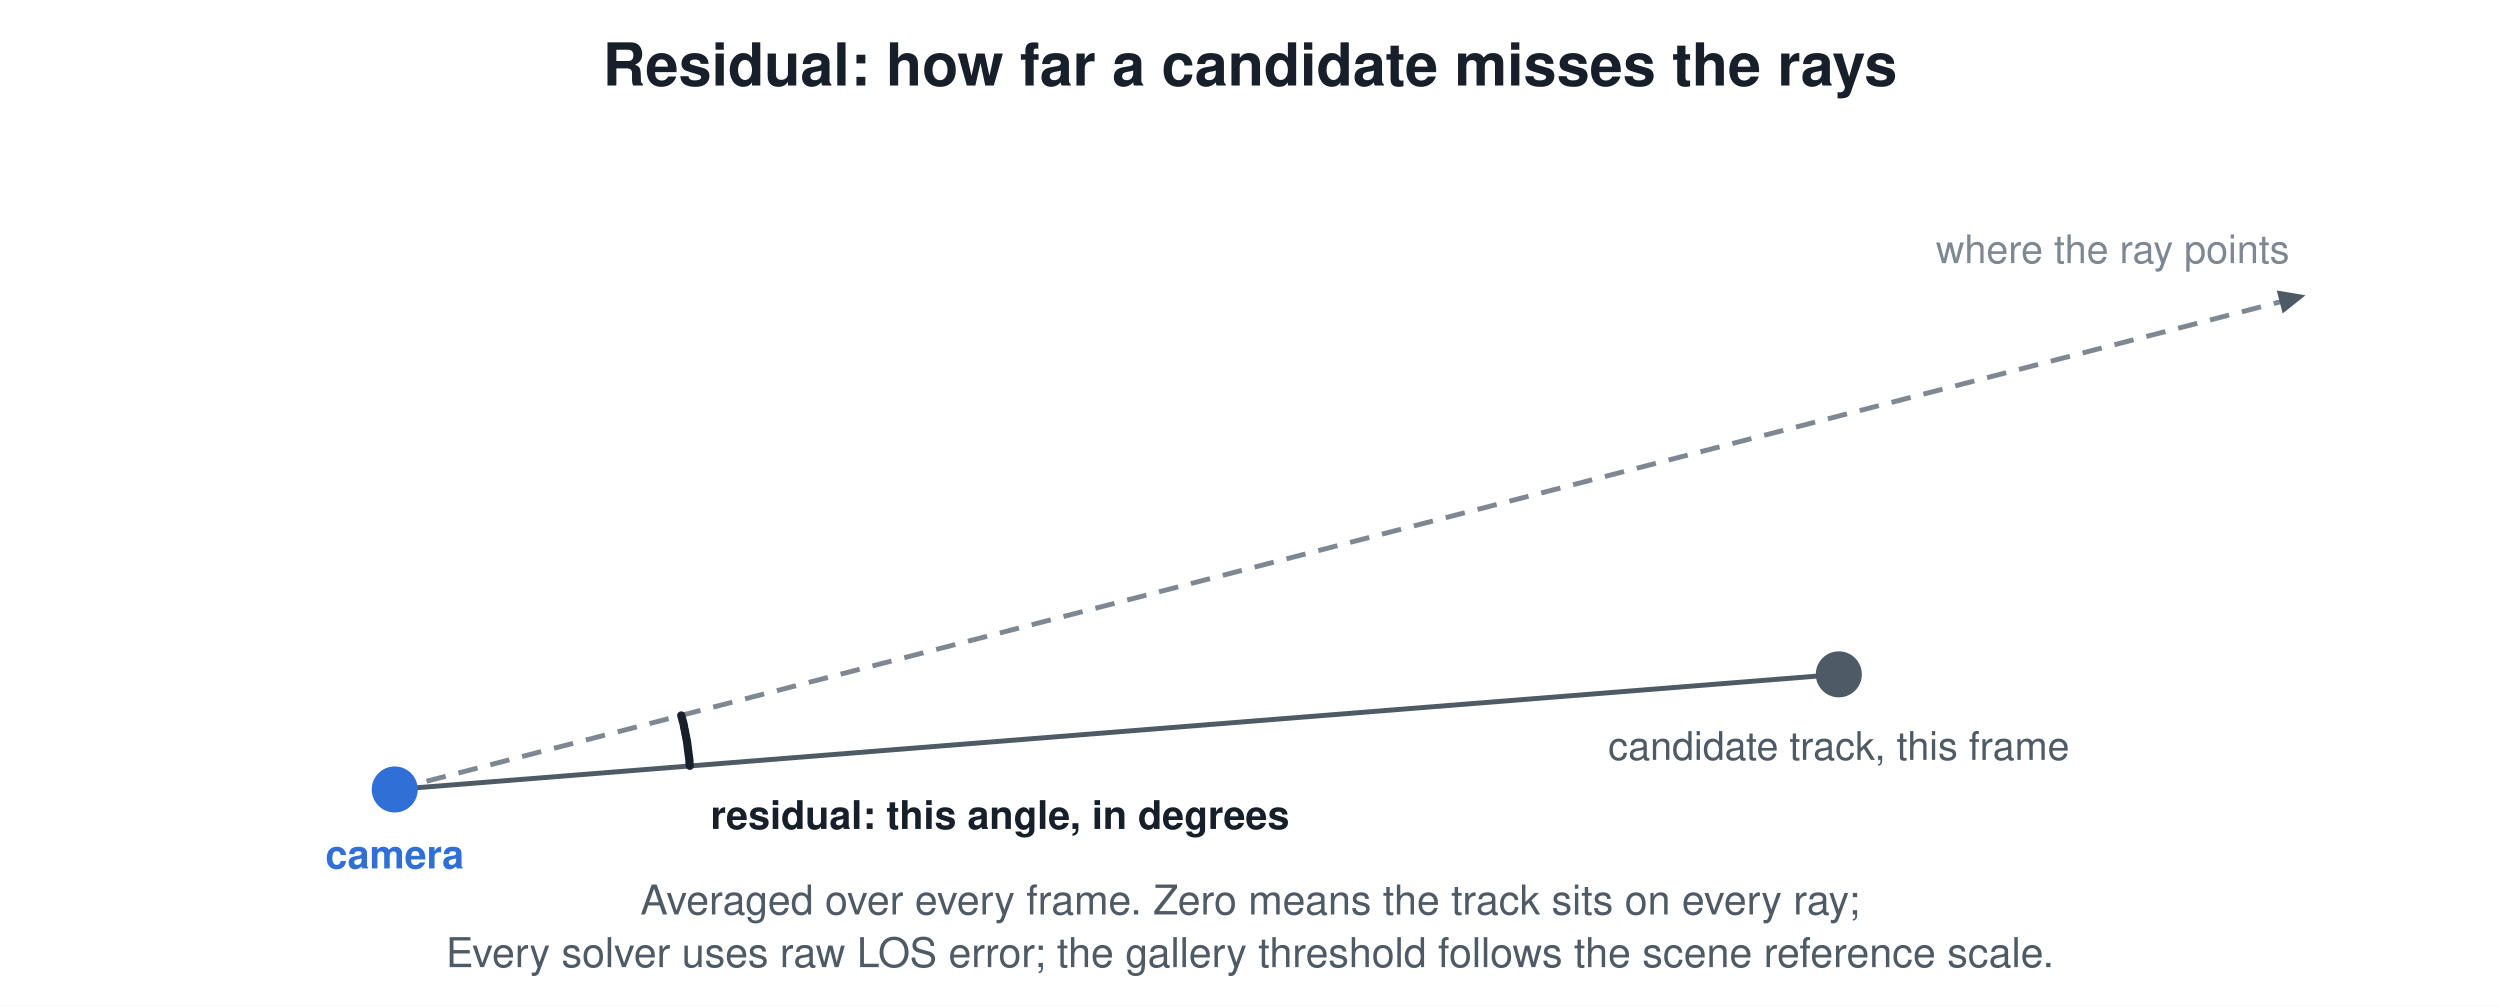
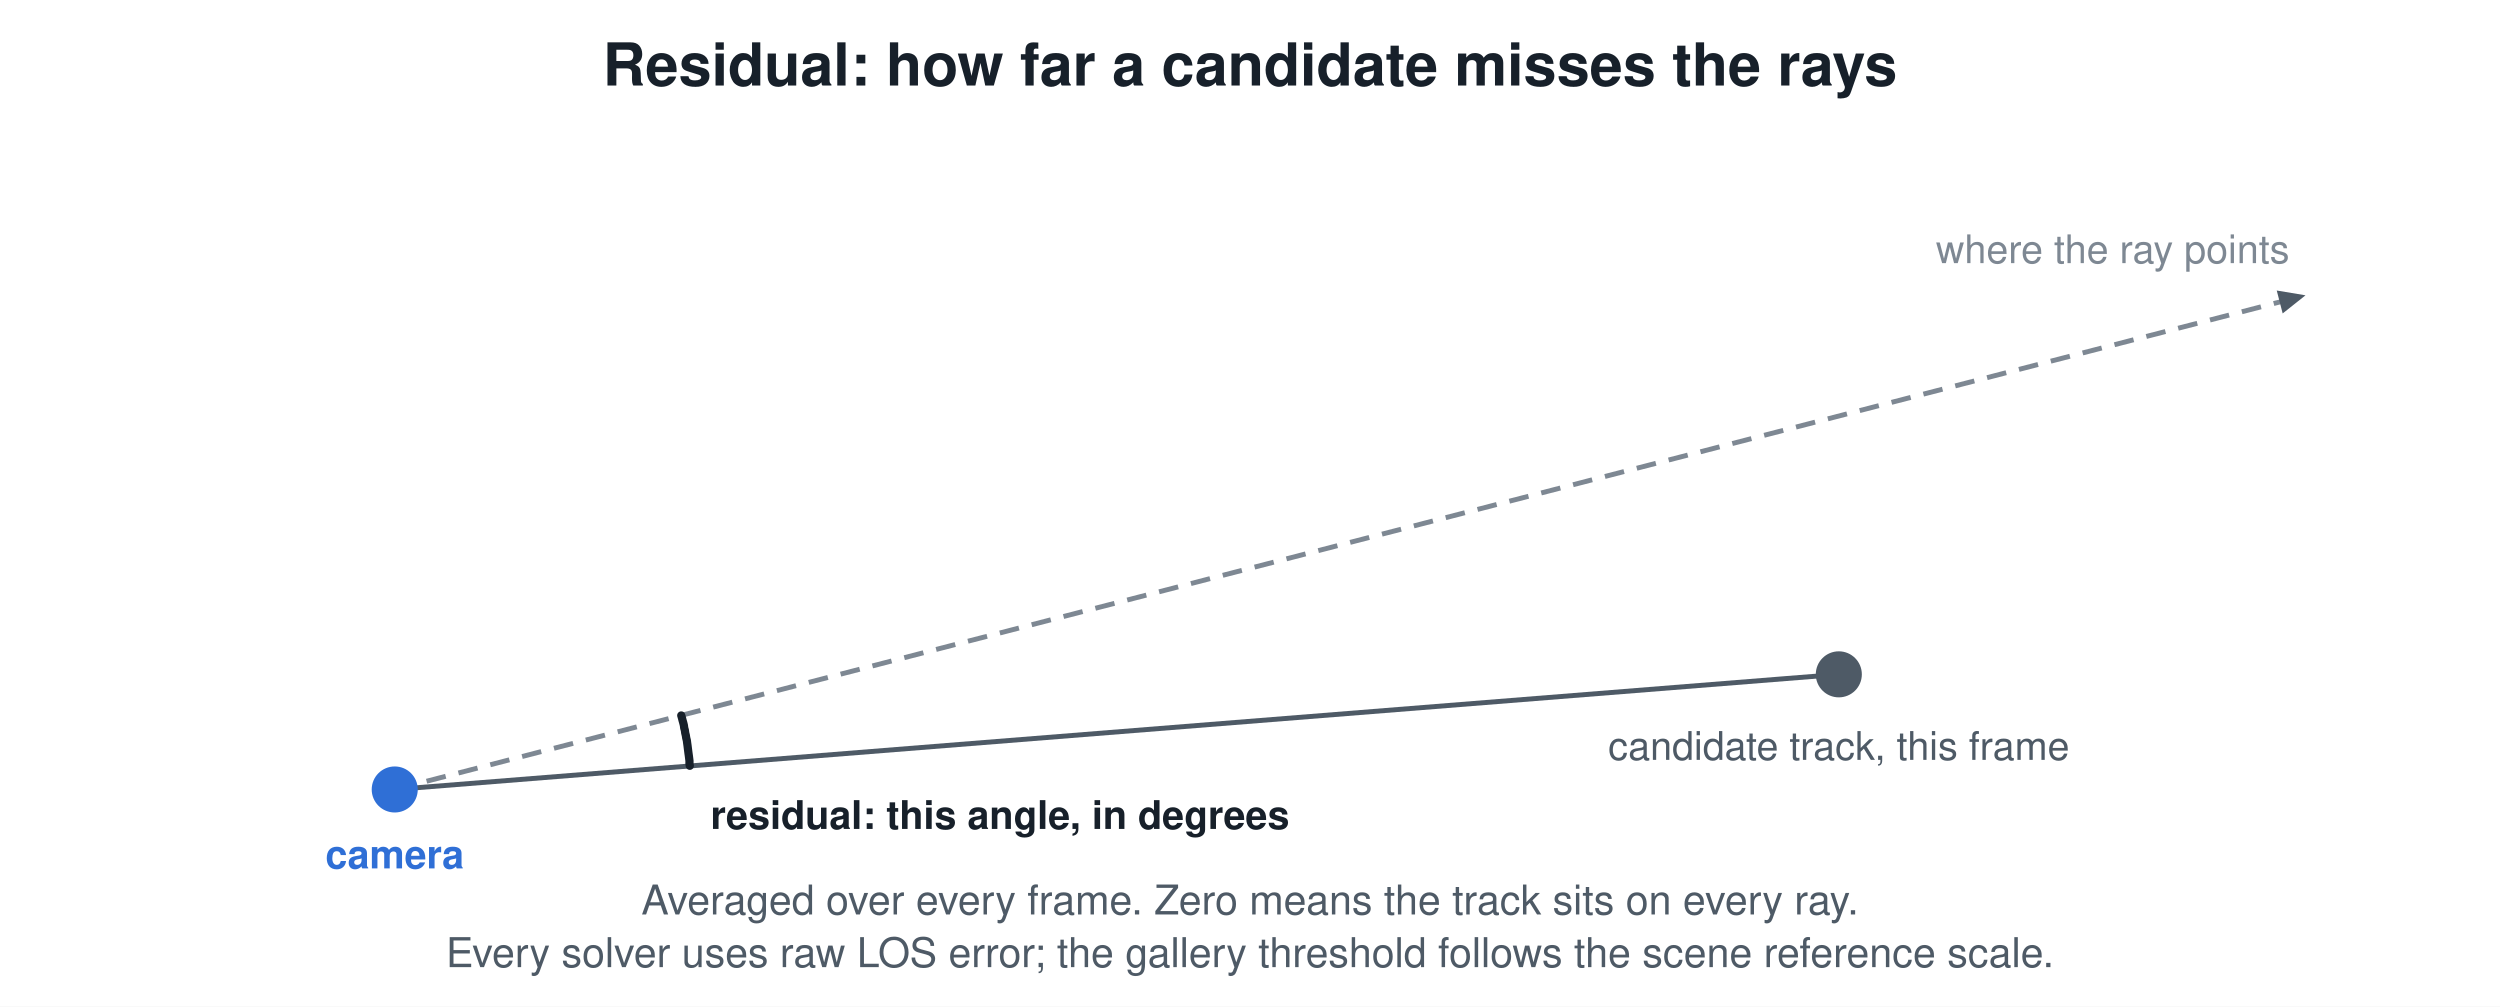
<svg xmlns="http://www.w3.org/2000/svg" width="760" height="306" viewBox="0 0 760 306" font-family="Helvetica, Arial, sans-serif">
  <rect width="760" height="306" fill="#FFFFFF" />
  <defs>
    <marker id="ai" viewBox="0 0 10 10" refX="8" refY="5" markerWidth="9" markerHeight="9" markerUnits="userSpaceOnUse" orient="auto">
      <path d="M0,1 L9,5 L0,9 z" fill="#4E5A66" />
    </marker>
  </defs>
  <text x="380.0" y="26.0" font-family="Helvetica, Arial, sans-serif" font-size="18" font-weight="700" fill="#17202A" text-anchor="middle" style="">Residual: how far a candidate misses the rays</text>
  <line x1="120.0" y1="240.0" x2="700.0" y2="90.0" stroke="#7E8893" stroke-width="1.5" stroke-dasharray="6 4" marker-end="url(#ai)" />
  <line x1="120.0" y1="240.0" x2="559.0" y2="205.0" stroke="#4E5A66" stroke-width="1.5" />
  <circle cx="120.0" cy="240.0" r="7" fill="#2F6FD6" />
  <text x="120.0" y="264.0" font-family="Helvetica, Arial, sans-serif" font-size="12" font-weight="700" fill="#2F6FD6" text-anchor="middle" style="paint-order:stroke;stroke:#FFFFFF;stroke-width:3px;stroke-linejoin:round;">camera</text>
  <circle cx="559.0" cy="205.0" r="7" fill="#4E5A66" />
  <text x="559.0" y="231.0" font-family="Helvetica, Arial, sans-serif" font-size="12" font-weight="normal" fill="#4E5A66" text-anchor="middle" style="paint-order:stroke;stroke:#FFFFFF;stroke-width:3px;stroke-linejoin:round;">candidate track, this frame</text>
  <text x="696.0" y="80.0" font-family="Helvetica, Arial, sans-serif" font-size="12" font-weight="normal" fill="#7E8893" text-anchor="end" style="paint-order:stroke;stroke:#FFFFFF;stroke-width:3px;stroke-linejoin:round;">where the ray points</text>
  <polyline points="207.1,217.5 207.3,218.2 207.5,219.0 207.7,219.7 207.9,220.5 208.0,221.3 208.2,222.0 208.3,222.8 208.5,223.6 208.6,224.3 208.8,225.1 208.9,225.9 209.0,226.6 209.1,227.4 209.2,228.2 209.3,229.0 209.4,229.7 209.5,230.5 209.6,231.3 209.6,232.1 209.7,232.8" fill="none" stroke="#17202A" stroke-width="2.5" stroke-linejoin="round" stroke-linecap="round" />
  <text x="216.0" y="252.0" font-family="Helvetica, Arial, sans-serif" font-size="12" font-weight="700" fill="#17202A" text-anchor="start" style="paint-order:stroke;stroke:#FFFFFF;stroke-width:3px;stroke-linejoin:round;">residual: this angle, in degrees</text>
-   <text x="380.0" y="278.0" font-family="Helvetica, Arial, sans-serif" font-size="12.5" font-weight="normal" fill="#4E5A66" text-anchor="middle" style="paint-order:stroke;stroke:#FFFFFF;stroke-width:3px;stroke-linejoin:round;">Averaged over every frame. Zero means the track sits on every ray;</text>
+   <text x="380.0" y="278.0" font-family="Helvetica, Arial, sans-serif" font-size="12.5" font-weight="normal" fill="#4E5A66" text-anchor="middle" style="paint-order:stroke;stroke:#FFFFFF;stroke-width:3px;stroke-linejoin:round;">Averaged over every frame. Zero means the track sits on every ray.</text>
  <text x="380.0" y="294.0" font-family="Helvetica, Arial, sans-serif" font-size="12.5" font-weight="normal" fill="#4E5A66" text-anchor="middle" style="paint-order:stroke;stroke:#FFFFFF;stroke-width:3px;stroke-linejoin:round;">Every solver uses raw LOS error; the gallery threshold follows the scene reference scale.</text>
</svg>
